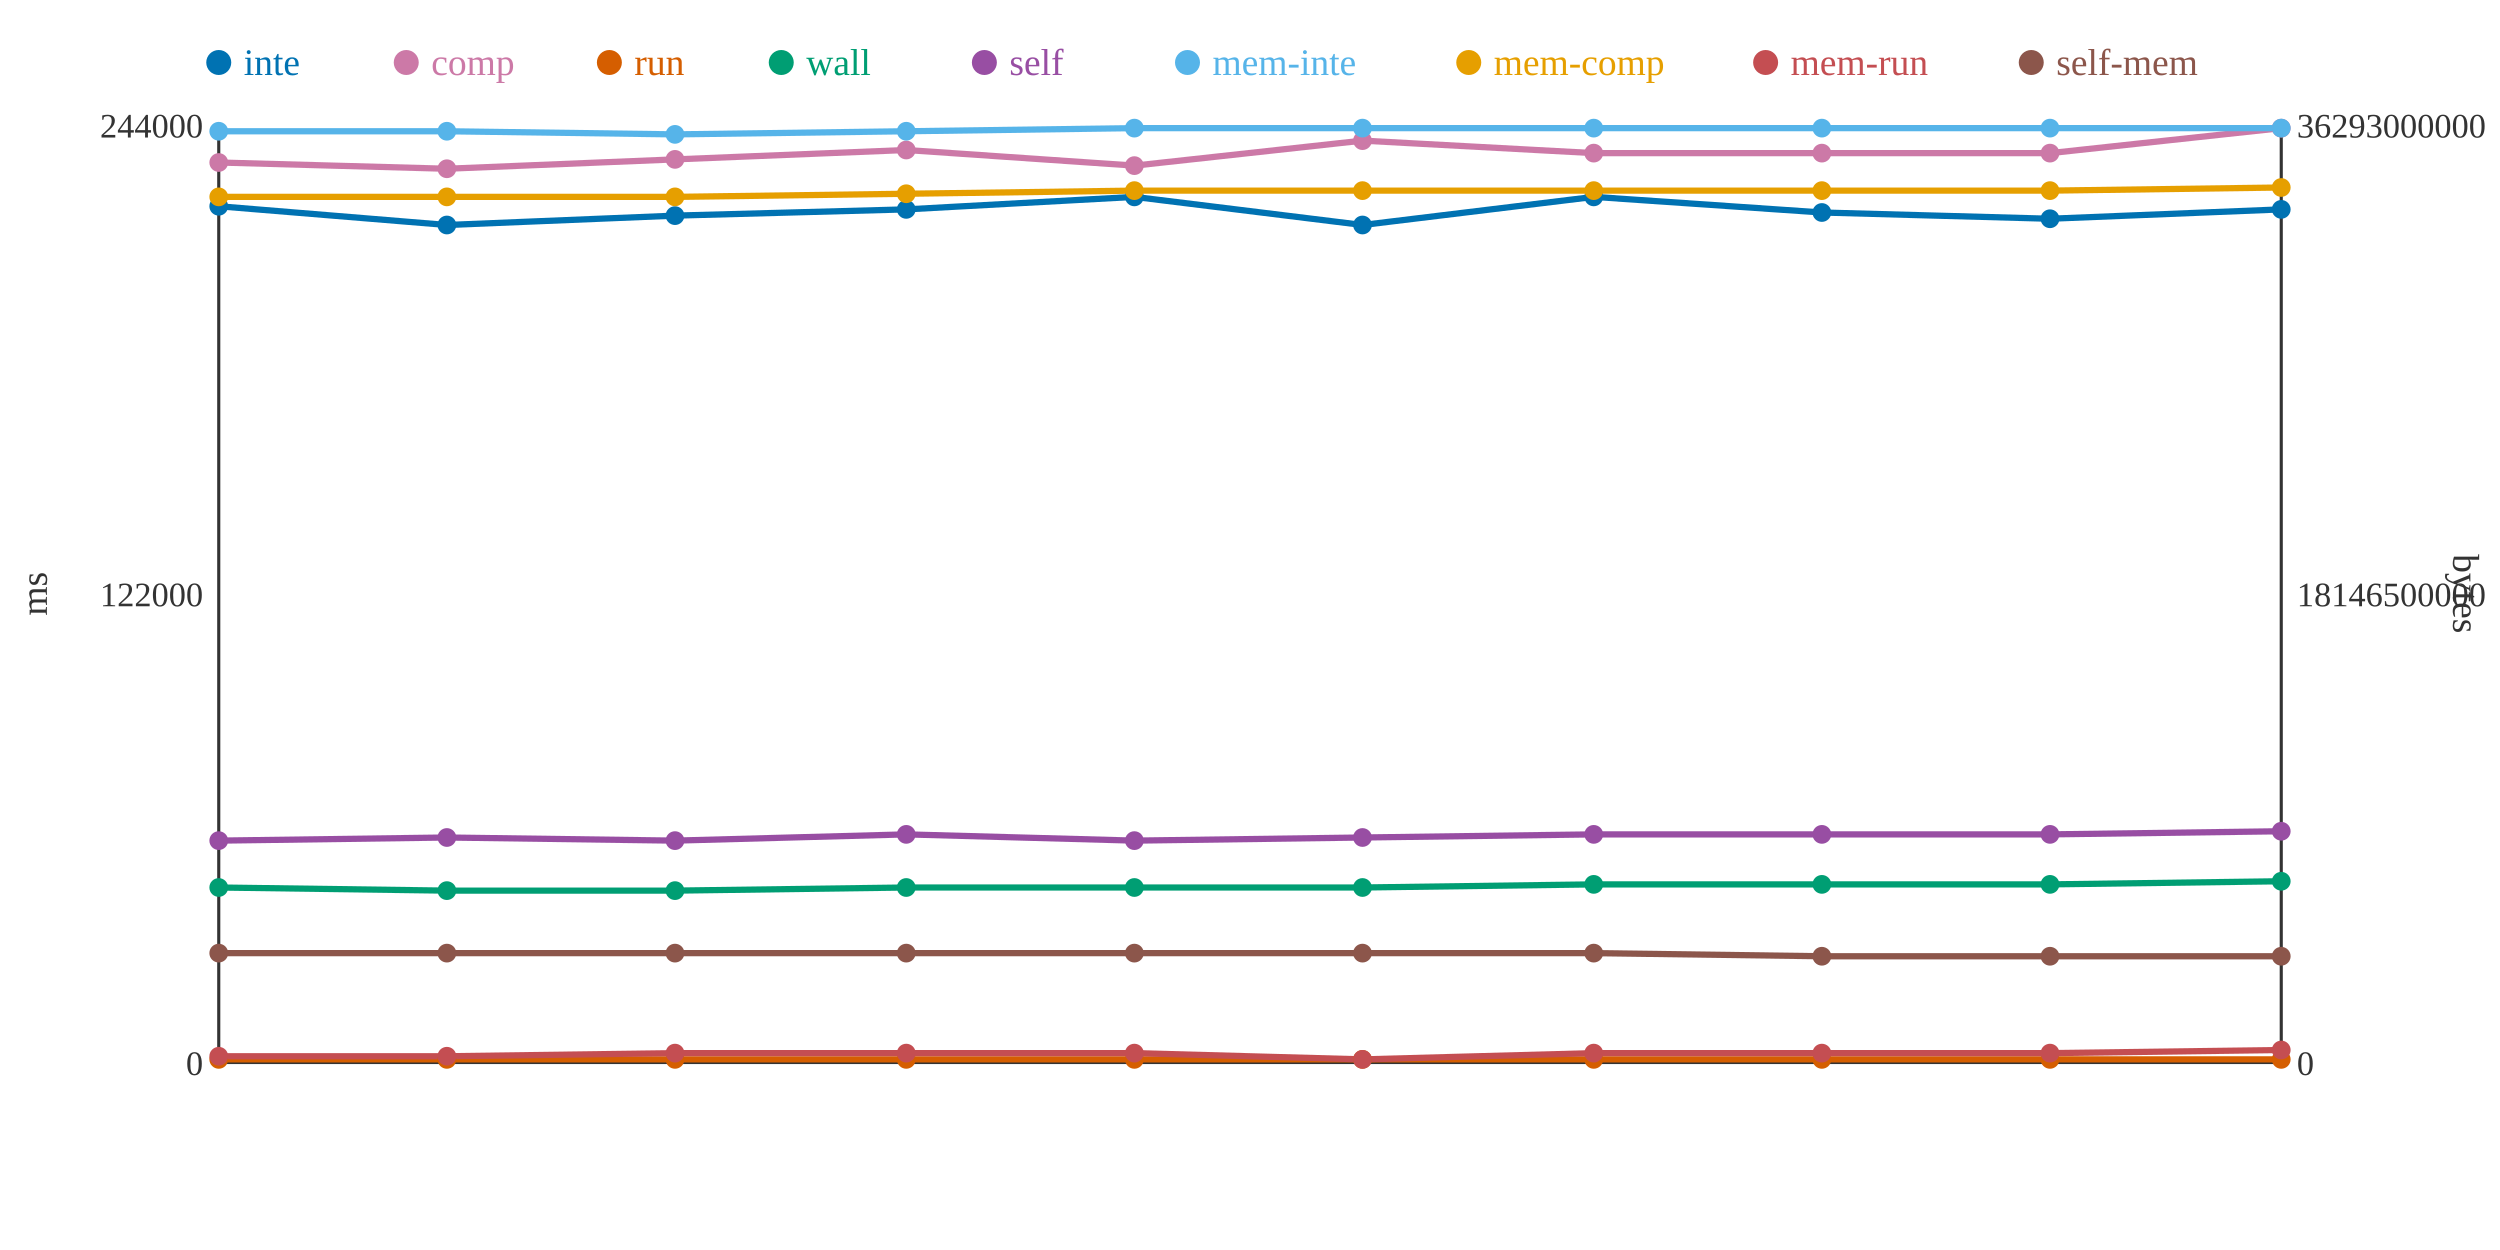
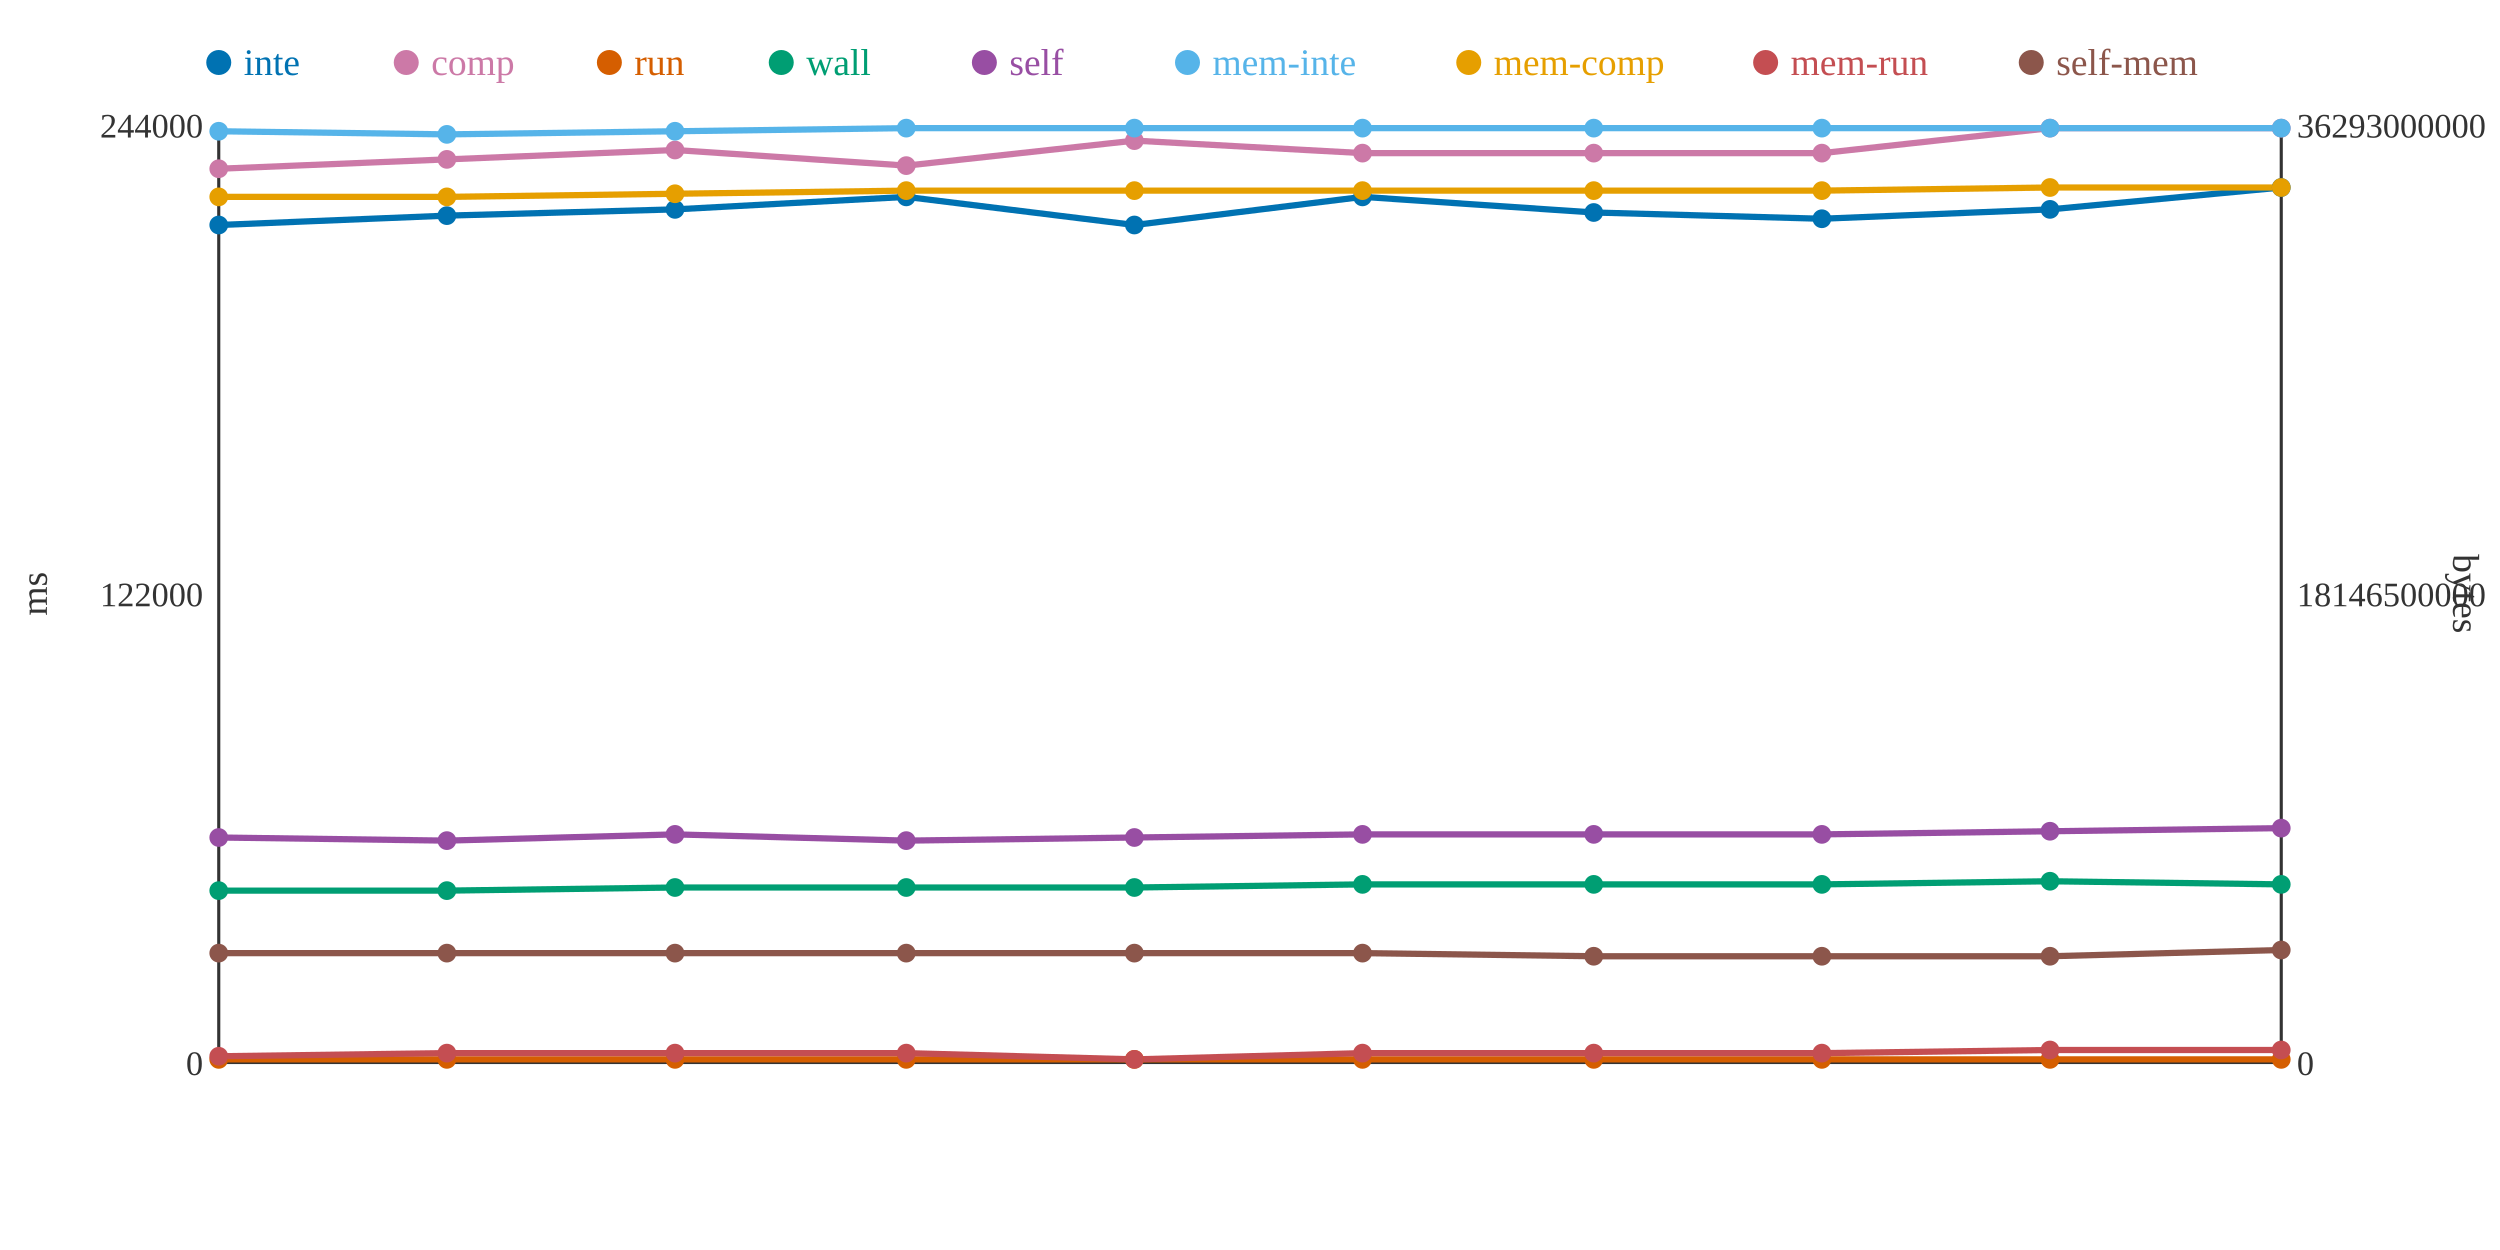
<svg xmlns="http://www.w3.org/2000/svg" width="800" height="400">
  <rect width="800" height="400" fill="white" />
  <line x1="70" y1="40" x2="70" y2="340" stroke="#333" stroke-width="1" />
  <line x1="70" y1="340" x2="730" y2="340" stroke="#333" stroke-width="1" />
  <line x1="730" y1="40" x2="730" y2="340" stroke="#333" stroke-width="1" />
  <text x="65" y="344" text-anchor="end" font-size="11" fill="#333">0</text>
  <text x="65" y="194" text-anchor="end" font-size="11" fill="#333">122000</text>
  <text x="65" y="44" text-anchor="end" font-size="11" fill="#333">244000</text>
  <text x="15" y="190" text-anchor="middle" font-size="12" fill="#333" transform="rotate(-90 15 190)">ms</text>
  <text x="735" y="344" text-anchor="start" font-size="11" fill="#333">0</text>
  <text x="735" y="194" text-anchor="start" font-size="11" fill="#333">18146500000</text>
  <text x="735" y="44" text-anchor="start" font-size="11" fill="#333">36293000000</text>
  <text x="785" y="190" text-anchor="middle" font-size="12" fill="#333" transform="rotate(90 785 190)">bytes</text>
-   <polyline points="70,66 143,72 216,69 290,67 363,63 436,72 510,63 583,68 656,70 730,67" fill="none" stroke="#0072B2" stroke-width="2" />
-   <polyline points="70,52 143,54 216,51 290,48 363,53 436,45 510,49 583,49 656,49 730,41" fill="none" stroke="#CC79A7" stroke-width="2" />
+   <polyline points="70,72 143,69 216,67 290,63 363,72 436,63 510,68 583,70 656,67 730,60" fill="none" stroke="#0072B2" stroke-width="2" />
+   <polyline points="70,54 143,51 216,48 290,53 363,45 436,49 510,49 583,49 656,41 730,41" fill="none" stroke="#CC79A7" stroke-width="2" />
  <polyline points="70,339 143,339 216,339 290,339 363,339 436,339 510,339 583,339 656,339 730,339" fill="none" stroke="#D55E00" stroke-width="2" />
-   <polyline points="70,284 143,285 216,285 290,284 363,284 436,284 510,283 583,283 656,283 730,282" fill="none" stroke="#009E73" stroke-width="2" />
-   <polyline points="70,269 143,268 216,269 290,267 363,269 436,268 510,267 583,267 656,267 730,266" fill="none" stroke="#984EA3" stroke-width="2" />
-   <polyline points="70,42 143,42 216,43 290,42 363,41 436,41 510,41 583,41 656,41 730,41" fill="none" stroke="#56B4E9" stroke-width="2" />
-   <polyline points="70,63 143,63 216,63 290,62 363,61 436,61 510,61 583,61 656,61 730,60" fill="none" stroke="#E69F00" stroke-width="2" />
-   <polyline points="70,338 143,338 216,337 290,337 363,337 436,339 510,337 583,337 656,337 730,336" fill="none" stroke="#C44E52" stroke-width="2" />
-   <polyline points="70,305 143,305 216,305 290,305 363,305 436,305 510,305 583,306 656,306 730,306" fill="none" stroke="#8C564B" stroke-width="2" />
-   <circle cx="70" cy="66" r="3" fill="#0072B2" />
-   <circle cx="70" cy="52" r="3" fill="#CC79A7" />
+   <polyline points="70,285 143,285 216,284 290,284 363,284 436,283 510,283 583,283 656,282 730,283" fill="none" stroke="#009E73" stroke-width="2" />
+   <polyline points="70,268 143,269 216,267 290,269 363,268 436,267 510,267 583,267 656,266 730,265" fill="none" stroke="#984EA3" stroke-width="2" />
+   <polyline points="70,42 143,43 216,42 290,41 363,41 436,41 510,41 583,41 656,41 730,41" fill="none" stroke="#56B4E9" stroke-width="2" />
+   <polyline points="70,63 143,63 216,62 290,61 363,61 436,61 510,61 583,61 656,60 730,60" fill="none" stroke="#E69F00" stroke-width="2" />
+   <polyline points="70,338 143,337 216,337 290,337 363,339 436,337 510,337 583,337 656,336 730,336" fill="none" stroke="#C44E52" stroke-width="2" />
+   <polyline points="70,305 143,305 216,305 290,305 363,305 436,305 510,306 583,306 656,306 730,304" fill="none" stroke="#8C564B" stroke-width="2" />
+   <circle cx="70" cy="72" r="3" fill="#0072B2" />
+   <circle cx="70" cy="54" r="3" fill="#CC79A7" />
  <circle cx="70" cy="339" r="3" fill="#D55E00" />
-   <circle cx="70" cy="284" r="3" fill="#009E73" />
-   <circle cx="70" cy="269" r="3" fill="#984EA3" />
+   <circle cx="70" cy="285" r="3" fill="#009E73" />
+   <circle cx="70" cy="268" r="3" fill="#984EA3" />
  <circle cx="70" cy="42" r="3" fill="#56B4E9" />
  <circle cx="70" cy="63" r="3" fill="#E69F00" />
  <circle cx="70" cy="338" r="3" fill="#C44E52" />
  <circle cx="70" cy="305" r="3" fill="#8C564B" />
-   <circle cx="143" cy="72" r="3" fill="#0072B2" />
-   <circle cx="143" cy="54" r="3" fill="#CC79A7" />
+   <circle cx="143" cy="69" r="3" fill="#0072B2" />
+   <circle cx="143" cy="51" r="3" fill="#CC79A7" />
  <circle cx="143" cy="339" r="3" fill="#D55E00" />
  <circle cx="143" cy="285" r="3" fill="#009E73" />
-   <circle cx="143" cy="268" r="3" fill="#984EA3" />
-   <circle cx="143" cy="42" r="3" fill="#56B4E9" />
+   <circle cx="143" cy="269" r="3" fill="#984EA3" />
+   <circle cx="143" cy="43" r="3" fill="#56B4E9" />
  <circle cx="143" cy="63" r="3" fill="#E69F00" />
-   <circle cx="143" cy="338" r="3" fill="#C44E52" />
+   <circle cx="143" cy="337" r="3" fill="#C44E52" />
  <circle cx="143" cy="305" r="3" fill="#8C564B" />
-   <circle cx="216" cy="69" r="3" fill="#0072B2" />
-   <circle cx="216" cy="51" r="3" fill="#CC79A7" />
+   <circle cx="216" cy="67" r="3" fill="#0072B2" />
+   <circle cx="216" cy="48" r="3" fill="#CC79A7" />
  <circle cx="216" cy="339" r="3" fill="#D55E00" />
-   <circle cx="216" cy="285" r="3" fill="#009E73" />
-   <circle cx="216" cy="269" r="3" fill="#984EA3" />
-   <circle cx="216" cy="43" r="3" fill="#56B4E9" />
-   <circle cx="216" cy="63" r="3" fill="#E69F00" />
+   <circle cx="216" cy="284" r="3" fill="#009E73" />
+   <circle cx="216" cy="267" r="3" fill="#984EA3" />
+   <circle cx="216" cy="42" r="3" fill="#56B4E9" />
+   <circle cx="216" cy="62" r="3" fill="#E69F00" />
  <circle cx="216" cy="337" r="3" fill="#C44E52" />
  <circle cx="216" cy="305" r="3" fill="#8C564B" />
-   <circle cx="290" cy="67" r="3" fill="#0072B2" />
-   <circle cx="290" cy="48" r="3" fill="#CC79A7" />
+   <circle cx="290" cy="63" r="3" fill="#0072B2" />
+   <circle cx="290" cy="53" r="3" fill="#CC79A7" />
  <circle cx="290" cy="339" r="3" fill="#D55E00" />
  <circle cx="290" cy="284" r="3" fill="#009E73" />
-   <circle cx="290" cy="267" r="3" fill="#984EA3" />
-   <circle cx="290" cy="42" r="3" fill="#56B4E9" />
-   <circle cx="290" cy="62" r="3" fill="#E69F00" />
+   <circle cx="290" cy="269" r="3" fill="#984EA3" />
+   <circle cx="290" cy="41" r="3" fill="#56B4E9" />
+   <circle cx="290" cy="61" r="3" fill="#E69F00" />
  <circle cx="290" cy="337" r="3" fill="#C44E52" />
  <circle cx="290" cy="305" r="3" fill="#8C564B" />
-   <circle cx="363" cy="63" r="3" fill="#0072B2" />
-   <circle cx="363" cy="53" r="3" fill="#CC79A7" />
+   <circle cx="363" cy="72" r="3" fill="#0072B2" />
+   <circle cx="363" cy="45" r="3" fill="#CC79A7" />
  <circle cx="363" cy="339" r="3" fill="#D55E00" />
  <circle cx="363" cy="284" r="3" fill="#009E73" />
-   <circle cx="363" cy="269" r="3" fill="#984EA3" />
+   <circle cx="363" cy="268" r="3" fill="#984EA3" />
  <circle cx="363" cy="41" r="3" fill="#56B4E9" />
  <circle cx="363" cy="61" r="3" fill="#E69F00" />
-   <circle cx="363" cy="337" r="3" fill="#C44E52" />
+   <circle cx="363" cy="339" r="3" fill="#C44E52" />
  <circle cx="363" cy="305" r="3" fill="#8C564B" />
-   <circle cx="436" cy="72" r="3" fill="#0072B2" />
-   <circle cx="436" cy="45" r="3" fill="#CC79A7" />
+   <circle cx="436" cy="63" r="3" fill="#0072B2" />
+   <circle cx="436" cy="49" r="3" fill="#CC79A7" />
  <circle cx="436" cy="339" r="3" fill="#D55E00" />
-   <circle cx="436" cy="284" r="3" fill="#009E73" />
-   <circle cx="436" cy="268" r="3" fill="#984EA3" />
+   <circle cx="436" cy="283" r="3" fill="#009E73" />
+   <circle cx="436" cy="267" r="3" fill="#984EA3" />
  <circle cx="436" cy="41" r="3" fill="#56B4E9" />
  <circle cx="436" cy="61" r="3" fill="#E69F00" />
-   <circle cx="436" cy="339" r="3" fill="#C44E52" />
+   <circle cx="436" cy="337" r="3" fill="#C44E52" />
  <circle cx="436" cy="305" r="3" fill="#8C564B" />
-   <circle cx="510" cy="63" r="3" fill="#0072B2" />
+   <circle cx="510" cy="68" r="3" fill="#0072B2" />
  <circle cx="510" cy="49" r="3" fill="#CC79A7" />
  <circle cx="510" cy="339" r="3" fill="#D55E00" />
  <circle cx="510" cy="283" r="3" fill="#009E73" />
  <circle cx="510" cy="267" r="3" fill="#984EA3" />
  <circle cx="510" cy="41" r="3" fill="#56B4E9" />
  <circle cx="510" cy="61" r="3" fill="#E69F00" />
  <circle cx="510" cy="337" r="3" fill="#C44E52" />
-   <circle cx="510" cy="305" r="3" fill="#8C564B" />
-   <circle cx="583" cy="68" r="3" fill="#0072B2" />
+   <circle cx="510" cy="306" r="3" fill="#8C564B" />
+   <circle cx="583" cy="70" r="3" fill="#0072B2" />
  <circle cx="583" cy="49" r="3" fill="#CC79A7" />
  <circle cx="583" cy="339" r="3" fill="#D55E00" />
  <circle cx="583" cy="283" r="3" fill="#009E73" />
  <circle cx="583" cy="267" r="3" fill="#984EA3" />
  <circle cx="583" cy="41" r="3" fill="#56B4E9" />
  <circle cx="583" cy="61" r="3" fill="#E69F00" />
  <circle cx="583" cy="337" r="3" fill="#C44E52" />
  <circle cx="583" cy="306" r="3" fill="#8C564B" />
-   <circle cx="656" cy="70" r="3" fill="#0072B2" />
-   <circle cx="656" cy="49" r="3" fill="#CC79A7" />
+   <circle cx="656" cy="67" r="3" fill="#0072B2" />
+   <circle cx="656" cy="41" r="3" fill="#CC79A7" />
  <circle cx="656" cy="339" r="3" fill="#D55E00" />
-   <circle cx="656" cy="283" r="3" fill="#009E73" />
-   <circle cx="656" cy="267" r="3" fill="#984EA3" />
+   <circle cx="656" cy="282" r="3" fill="#009E73" />
+   <circle cx="656" cy="266" r="3" fill="#984EA3" />
  <circle cx="656" cy="41" r="3" fill="#56B4E9" />
-   <circle cx="656" cy="61" r="3" fill="#E69F00" />
-   <circle cx="656" cy="337" r="3" fill="#C44E52" />
+   <circle cx="656" cy="60" r="3" fill="#E69F00" />
+   <circle cx="656" cy="336" r="3" fill="#C44E52" />
  <circle cx="656" cy="306" r="3" fill="#8C564B" />
-   <circle cx="730" cy="67" r="3" fill="#0072B2" />
+   <circle cx="730" cy="60" r="3" fill="#0072B2" />
  <circle cx="730" cy="41" r="3" fill="#CC79A7" />
  <circle cx="730" cy="339" r="3" fill="#D55E00" />
-   <circle cx="730" cy="282" r="3" fill="#009E73" />
-   <circle cx="730" cy="266" r="3" fill="#984EA3" />
+   <circle cx="730" cy="283" r="3" fill="#009E73" />
+   <circle cx="730" cy="265" r="3" fill="#984EA3" />
  <circle cx="730" cy="41" r="3" fill="#56B4E9" />
  <circle cx="730" cy="60" r="3" fill="#E69F00" />
  <circle cx="730" cy="336" r="3" fill="#C44E52" />
-   <circle cx="730" cy="306" r="3" fill="#8C564B" />
+   <circle cx="730" cy="304" r="3" fill="#8C564B" />
  <circle cx="70" cy="20" r="4" fill="#0072B2" />
  <text x="78" y="24" text-anchor="start" font-size="12" fill="#0072B2">inte</text>
  <circle cx="130" cy="20" r="4" fill="#CC79A7" />
  <text x="138" y="24" text-anchor="start" font-size="12" fill="#CC79A7">comp</text>
  <circle cx="195" cy="20" r="4" fill="#D55E00" />
  <text x="203" y="24" text-anchor="start" font-size="12" fill="#D55E00">run</text>
  <circle cx="250" cy="20" r="4" fill="#009E73" />
  <text x="258" y="24" text-anchor="start" font-size="12" fill="#009E73">wall</text>
  <circle cx="315" cy="20" r="4" fill="#984EA3" />
  <text x="323" y="24" text-anchor="start" font-size="12" fill="#984EA3">self</text>
  <circle cx="380" cy="20" r="4" fill="#56B4E9" />
  <text x="388" y="24" text-anchor="start" font-size="12" fill="#56B4E9">mem-inte</text>
  <circle cx="470" cy="20" r="4" fill="#E69F00" />
  <text x="478" y="24" text-anchor="start" font-size="12" fill="#E69F00">mem-comp</text>
  <circle cx="565" cy="20" r="4" fill="#C44E52" />
  <text x="573" y="24" text-anchor="start" font-size="12" fill="#C44E52">mem-run</text>
  <circle cx="650" cy="20" r="4" fill="#8C564B" />
  <text x="658" y="24" text-anchor="start" font-size="12" fill="#8C564B">self-mem</text>
</svg>
